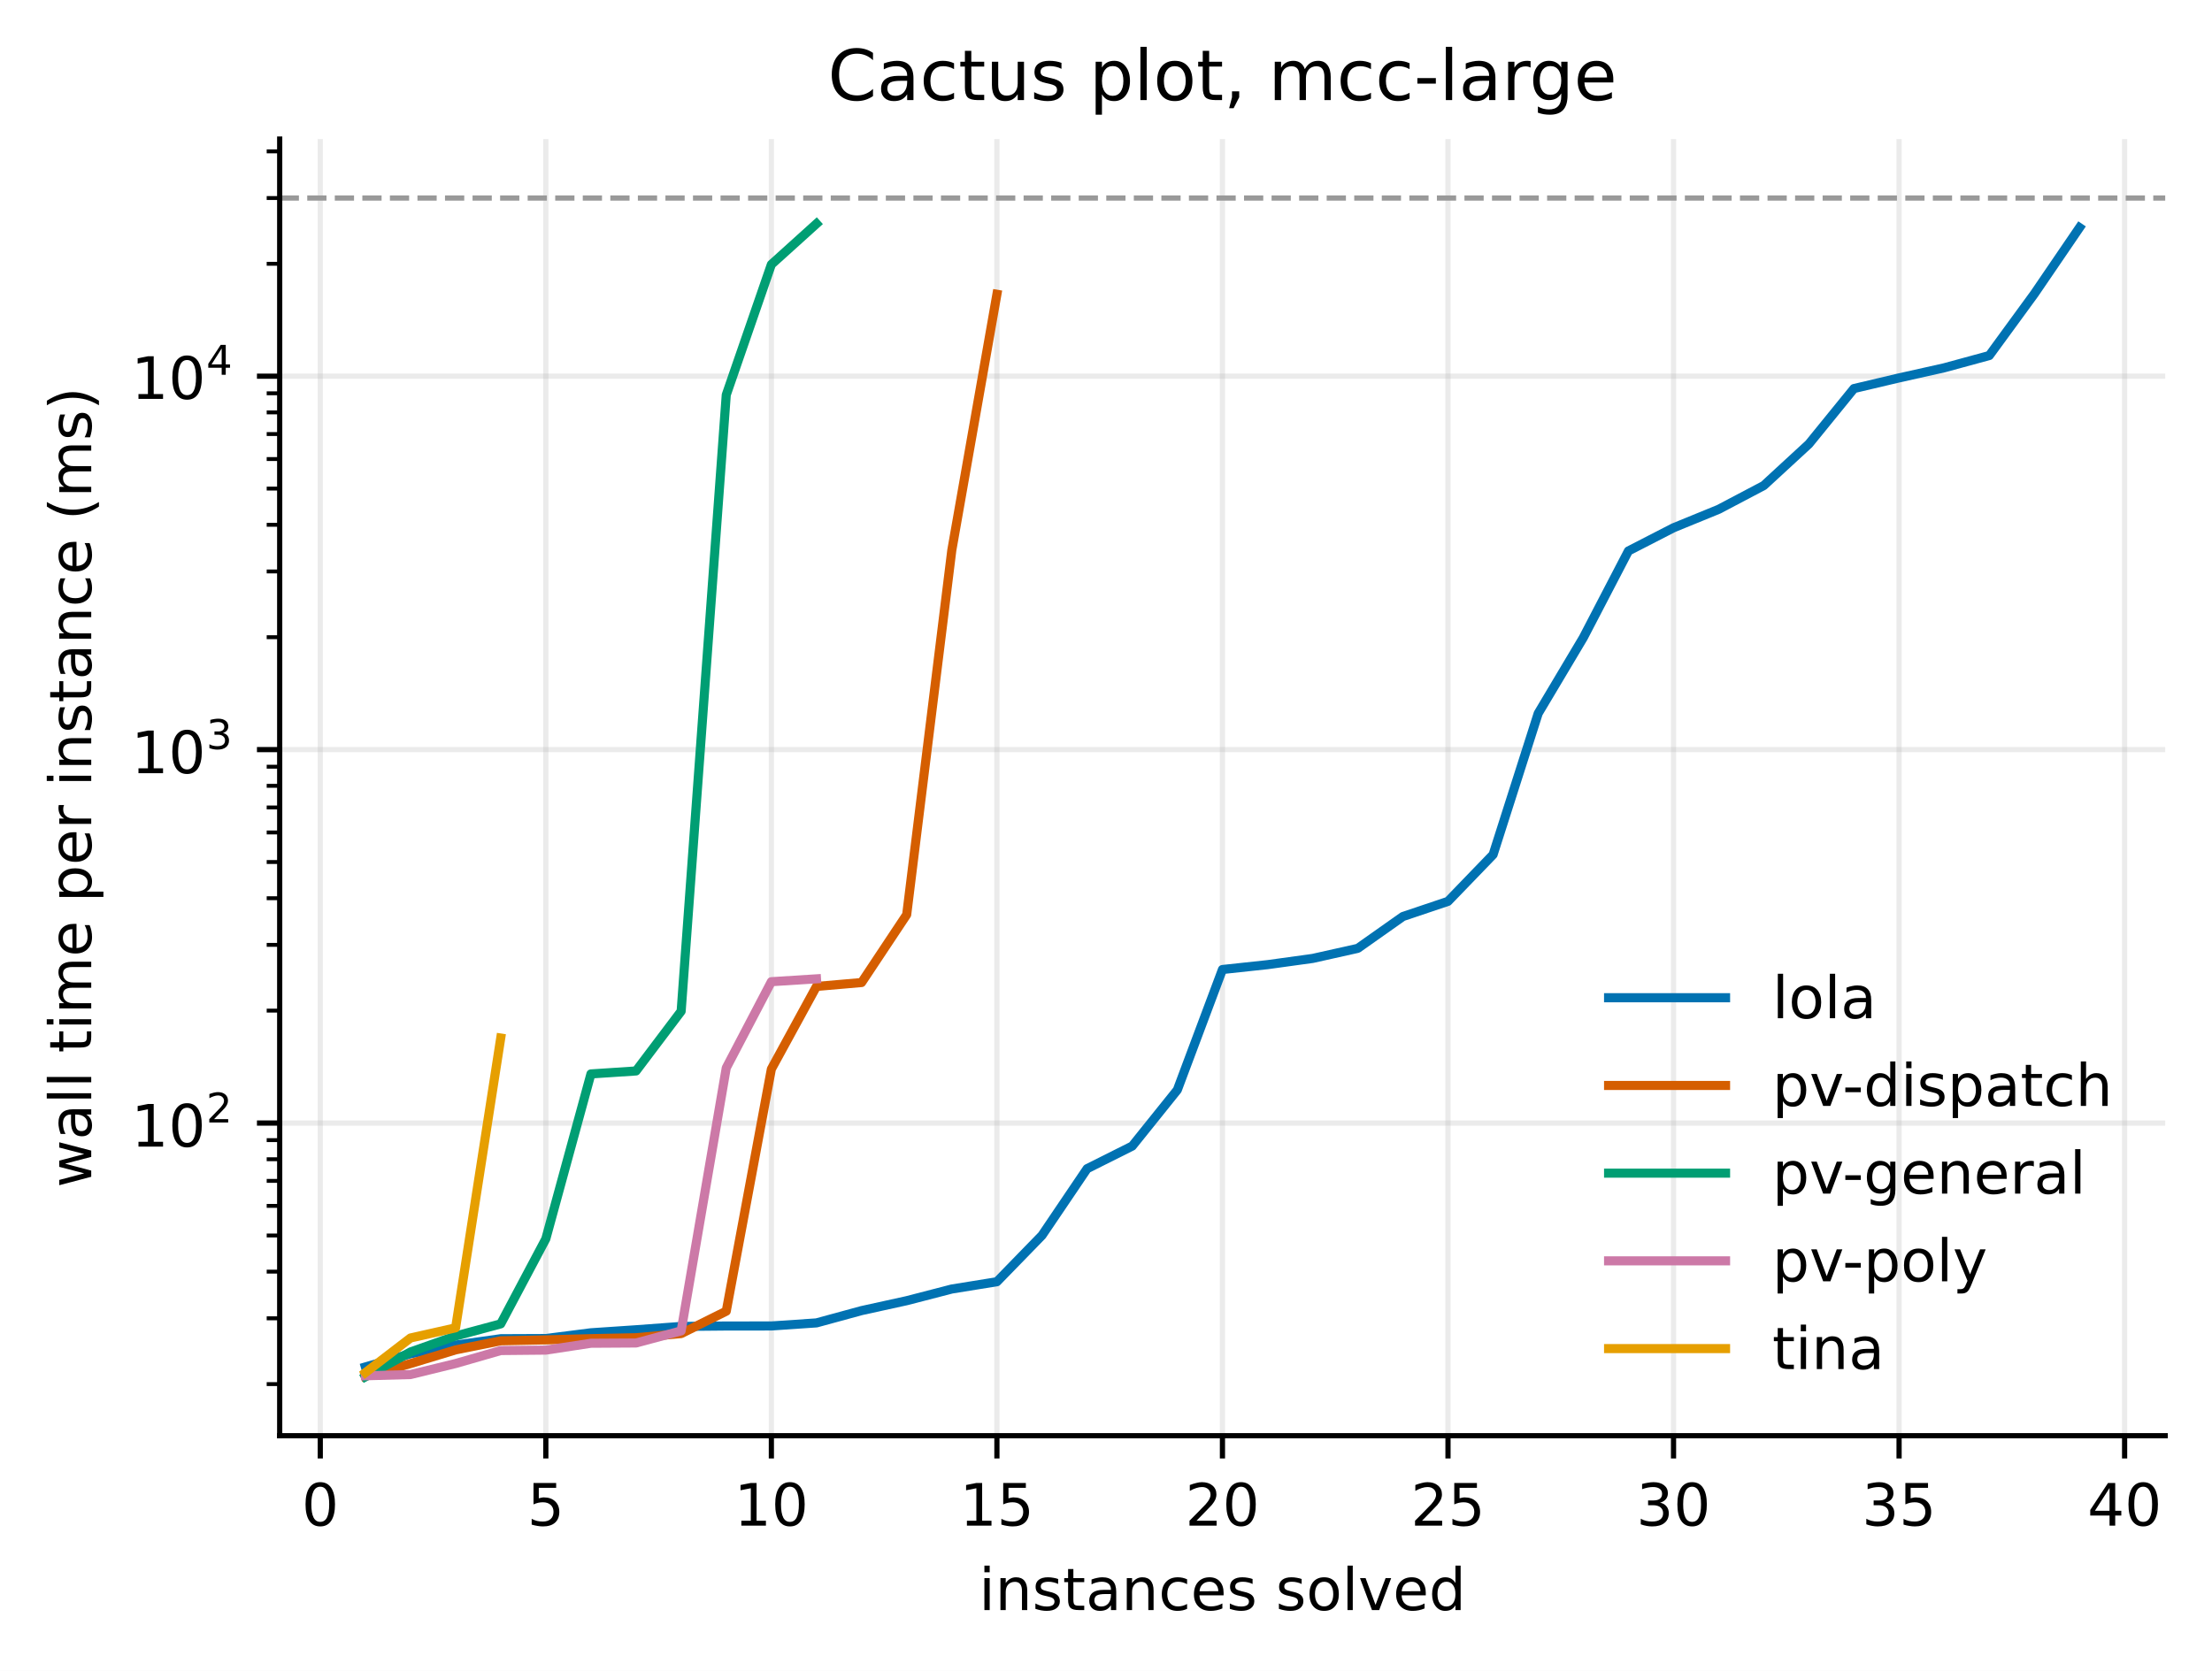
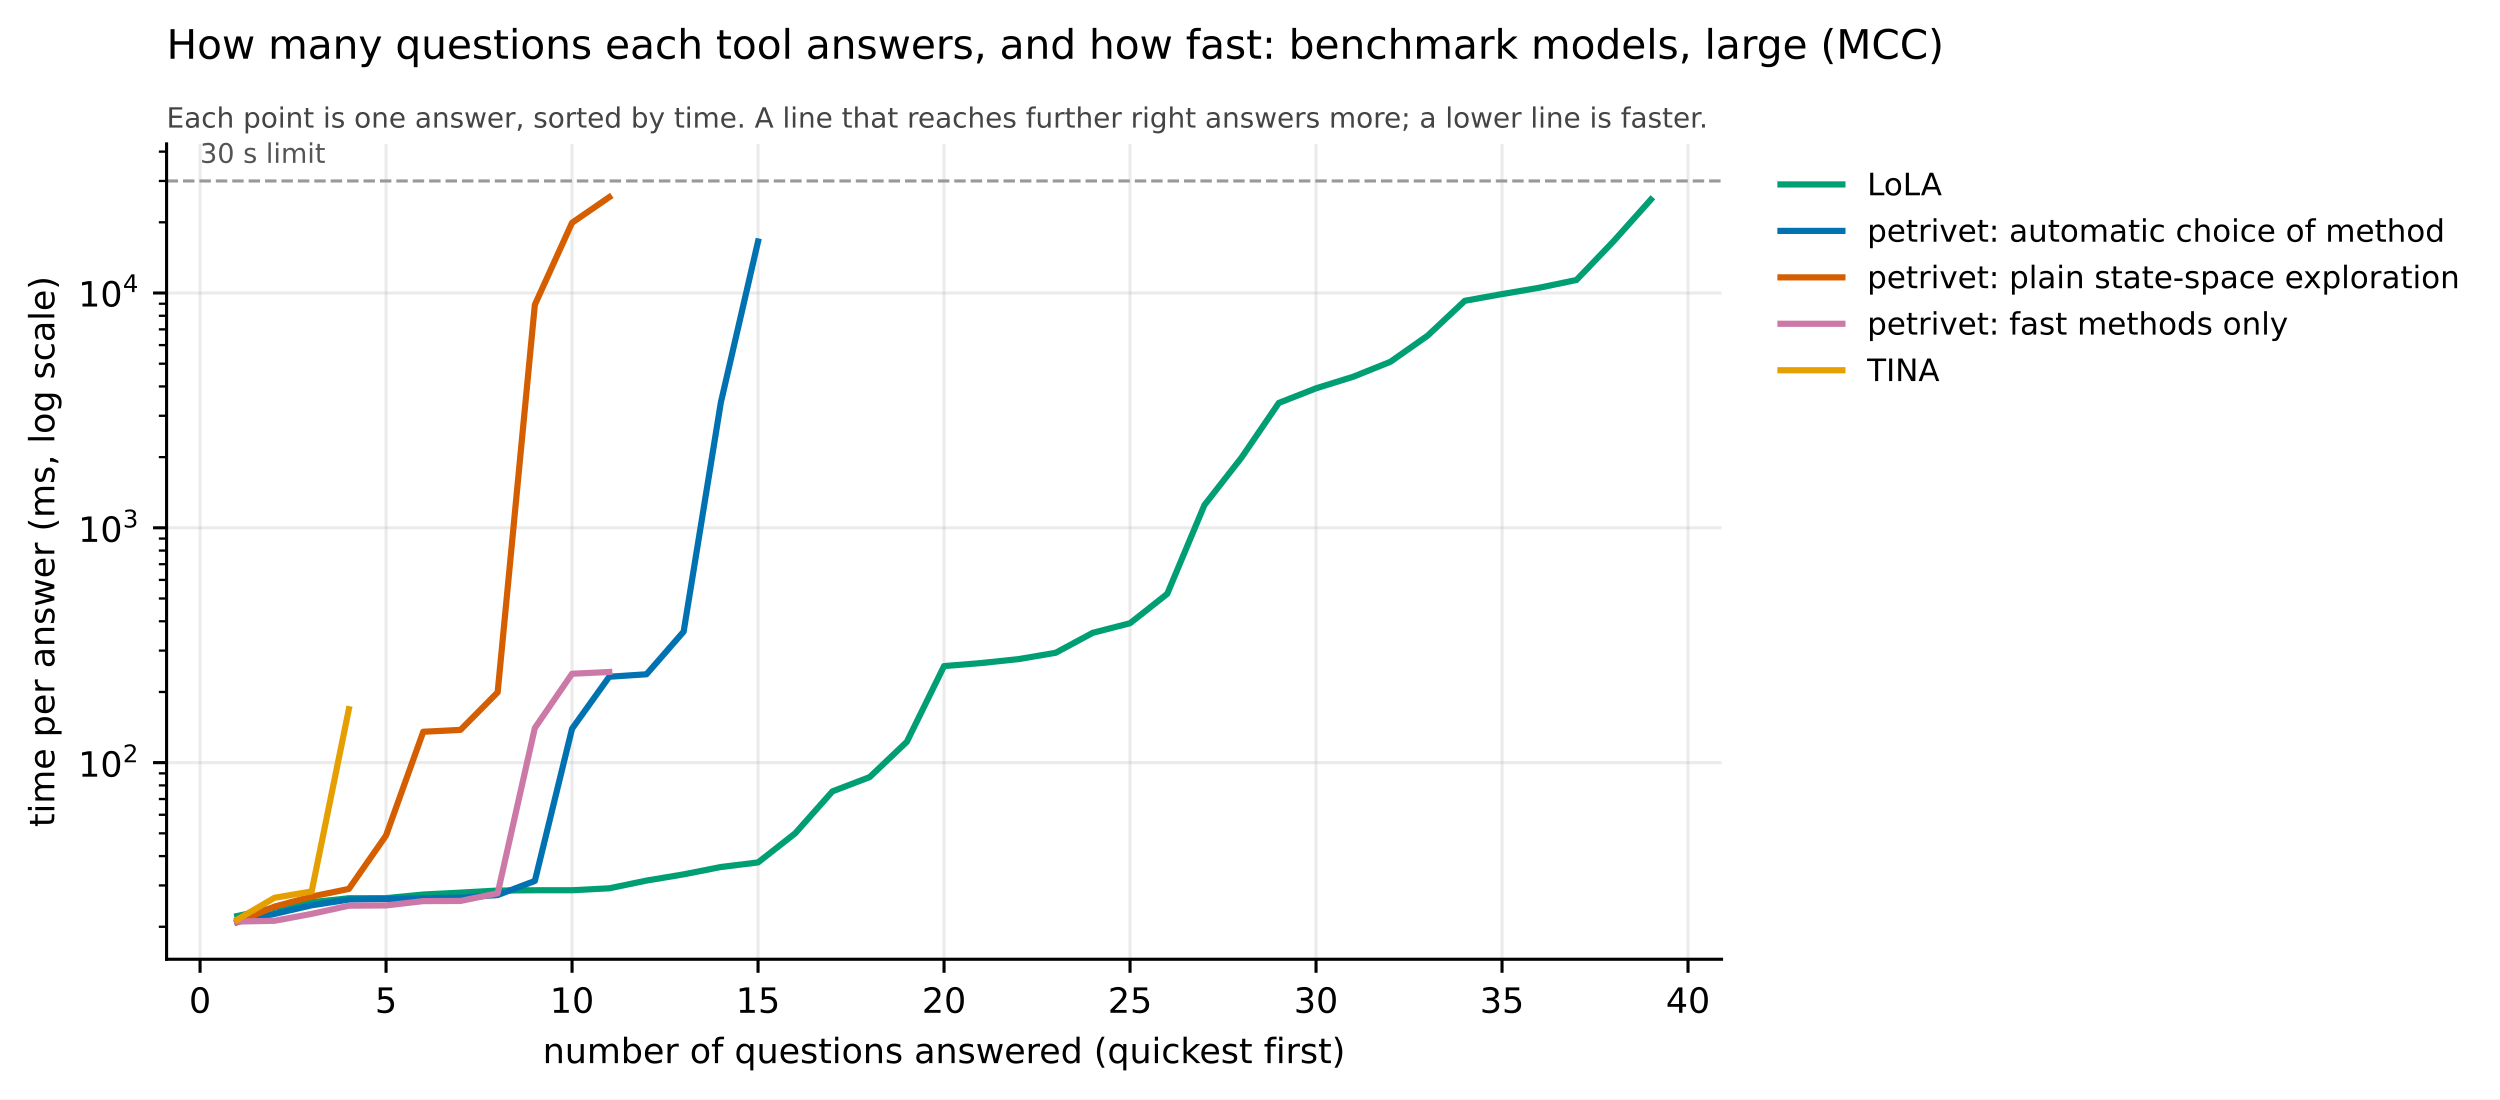
- <svg xmlns="http://www.w3.org/2000/svg" xmlns:xlink="http://www.w3.org/1999/xlink" width="340.401pt" height="257.191pt" viewBox="0 0 340.401 257.191" version="1.1">
+ <svg xmlns="http://www.w3.org/2000/svg" xmlns:xlink="http://www.w3.org/1999/xlink" width="645.947pt" height="284.051pt" viewBox="0 0 645.947 284.051" version="1.1">
  <defs>
    <style type="text/css">*{stroke-linejoin: round; stroke-linecap: butt}</style>
  </defs>
  <g id="figure_1">
    <g id="patch_1">
-       <path d="M 0 257.191  L 340.401 257.191  L 340.401 0  L 0 0  z " style="fill: #ffffff" />
+       <path d="M 0 284.051  L 645.947 284.051  L 645.947 0  L 0 0  z " style="fill: #ffffff" />
    </g>
    <g id="axes_1">
      <g id="patch_2">
-         <path d="M 43.041 220.99  L 333.201 220.99  L 333.201 21.406  L 43.041 21.406  z " style="fill: #ffffff" />
+         <path d="M 43.041 247.85  L 444.801 247.85  L 444.801 37.178  L 43.041 37.178  z " style="fill: #ffffff" />
      </g>
      <g id="matplotlib.axis_1">
        <g id="xtick_1">
          <g id="line2d_1">
-             <path d="M 49.288 220.99  L 49.288 21.406  " clip-path="url(#p9fe3ecec0f)" style="fill: none; stroke: #b0b0b0; stroke-opacity: 0.25; stroke-width: 0.8; stroke-linecap: square" />
+             <path d="M 51.691 247.85  L 51.691 37.178  " clip-path="url(#pb902d78120)" style="fill: none; stroke: #b0b0b0; stroke-opacity: 0.25; stroke-width: 0.8; stroke-linecap: square" />
          </g>
          <g id="line2d_2">
            <defs>
              <path id="ma35104eba8" d="M 0 0  L 0 3.5  " style="stroke: #000000; stroke-width: 0.8" />
            </defs>
            <g>
-               <use xlink:href="#ma35104eba8" x="49.288" y="220.99" style="stroke: #000000; stroke-width: 0.8" />
+               <use xlink:href="#ma35104eba8" x="51.691" y="247.85" style="stroke: #000000; stroke-width: 0.8" />
            </g>
          </g>
          <g id="text_1">
-             <text style="font-size: 9px; font-family: 'DejaVu Sans', 'Bitstream Vera Sans', 'Computer Modern Sans Serif', 'Lucida Grande', 'Verdana', 'Geneva', 'Lucid', 'Arial', 'Helvetica', 'Avant Garde', sans-serif; text-anchor: middle" x="49.288" y="234.828" transform="rotate(-0 49.28817 234.8282)">0</text>
+             <text style="font-size: 9px; font-family: 'DejaVu Sans', 'Bitstream Vera Sans', 'Computer Modern Sans Serif', 'Lucida Grande', 'Verdana', 'Geneva', 'Lucid', 'Arial', 'Helvetica', 'Avant Garde', sans-serif; text-anchor: middle" x="51.691" y="261.688" transform="rotate(-0 51.69104 261.6882)">0</text>
          </g>
        </g>
        <g id="xtick_2">
          <g id="line2d_3">
-             <path d="M 83.996 220.99  L 83.996 21.406  " clip-path="url(#p9fe3ecec0f)" style="fill: none; stroke: #b0b0b0; stroke-opacity: 0.25; stroke-width: 0.8; stroke-linecap: square" />
+             <path d="M 99.748 247.85  L 99.748 37.178  " clip-path="url(#pb902d78120)" style="fill: none; stroke: #b0b0b0; stroke-opacity: 0.25; stroke-width: 0.8; stroke-linecap: square" />
          </g>
          <g id="line2d_4">
            <g>
-               <use xlink:href="#ma35104eba8" x="83.996" y="220.99" style="stroke: #000000; stroke-width: 0.8" />
+               <use xlink:href="#ma35104eba8" x="99.748" y="247.85" style="stroke: #000000; stroke-width: 0.8" />
            </g>
          </g>
          <g id="text_2">
-             <text style="font-size: 9px; font-family: 'DejaVu Sans', 'Bitstream Vera Sans', 'Computer Modern Sans Serif', 'Lucida Grande', 'Verdana', 'Geneva', 'Lucid', 'Arial', 'Helvetica', 'Avant Garde', sans-serif; text-anchor: middle" x="83.996" y="234.828" transform="rotate(-0 83.9963 234.8282)">5</text>
+             <text style="font-size: 9px; font-family: 'DejaVu Sans', 'Bitstream Vera Sans', 'Computer Modern Sans Serif', 'Lucida Grande', 'Verdana', 'Geneva', 'Lucid', 'Arial', 'Helvetica', 'Avant Garde', sans-serif; text-anchor: middle" x="99.748" y="261.688" transform="rotate(-0 99.74845 261.6882)">5</text>
          </g>
        </g>
        <g id="xtick_3">
          <g id="line2d_5">
-             <path d="M 118.704 220.99  L 118.704 21.406  " clip-path="url(#p9fe3ecec0f)" style="fill: none; stroke: #b0b0b0; stroke-opacity: 0.25; stroke-width: 0.8; stroke-linecap: square" />
+             <path d="M 147.806 247.85  L 147.806 37.178  " clip-path="url(#pb902d78120)" style="fill: none; stroke: #b0b0b0; stroke-opacity: 0.25; stroke-width: 0.8; stroke-linecap: square" />
          </g>
          <g id="line2d_6">
            <g>
-               <use xlink:href="#ma35104eba8" x="118.704" y="220.99" style="stroke: #000000; stroke-width: 0.8" />
+               <use xlink:href="#ma35104eba8" x="147.806" y="247.85" style="stroke: #000000; stroke-width: 0.8" />
            </g>
          </g>
          <g id="text_3">
-             <text style="font-size: 9px; font-family: 'DejaVu Sans', 'Bitstream Vera Sans', 'Computer Modern Sans Serif', 'Lucida Grande', 'Verdana', 'Geneva', 'Lucid', 'Arial', 'Helvetica', 'Avant Garde', sans-serif; text-anchor: middle" x="118.704" y="234.828" transform="rotate(-0 118.7044 234.8282)">10</text>
+             <text style="font-size: 9px; font-family: 'DejaVu Sans', 'Bitstream Vera Sans', 'Computer Modern Sans Serif', 'Lucida Grande', 'Verdana', 'Geneva', 'Lucid', 'Arial', 'Helvetica', 'Avant Garde', sans-serif; text-anchor: middle" x="147.806" y="261.688" transform="rotate(-0 147.8059 261.6882)">10</text>
          </g>
        </g>
        <g id="xtick_4">
          <g id="line2d_7">
-             <path d="M 153.413 220.99  L 153.413 21.406  " clip-path="url(#p9fe3ecec0f)" style="fill: none; stroke: #b0b0b0; stroke-opacity: 0.25; stroke-width: 0.8; stroke-linecap: square" />
+             <path d="M 195.863 247.85  L 195.863 37.178  " clip-path="url(#pb902d78120)" style="fill: none; stroke: #b0b0b0; stroke-opacity: 0.25; stroke-width: 0.8; stroke-linecap: square" />
          </g>
          <g id="line2d_8">
            <g>
-               <use xlink:href="#ma35104eba8" x="153.413" y="220.99" style="stroke: #000000; stroke-width: 0.8" />
+               <use xlink:href="#ma35104eba8" x="195.863" y="247.85" style="stroke: #000000; stroke-width: 0.8" />
            </g>
          </g>
          <g id="text_4">
-             <text style="font-size: 9px; font-family: 'DejaVu Sans', 'Bitstream Vera Sans', 'Computer Modern Sans Serif', 'Lucida Grande', 'Verdana', 'Geneva', 'Lucid', 'Arial', 'Helvetica', 'Avant Garde', sans-serif; text-anchor: middle" x="153.413" y="234.828" transform="rotate(-0 153.4126 234.8282)">15</text>
+             <text style="font-size: 9px; font-family: 'DejaVu Sans', 'Bitstream Vera Sans', 'Computer Modern Sans Serif', 'Lucida Grande', 'Verdana', 'Geneva', 'Lucid', 'Arial', 'Helvetica', 'Avant Garde', sans-serif; text-anchor: middle" x="195.863" y="261.688" transform="rotate(-0 195.8633 261.6882)">15</text>
          </g>
        </g>
        <g id="xtick_5">
          <g id="line2d_9">
-             <path d="M 188.121 220.99  L 188.121 21.406  " clip-path="url(#p9fe3ecec0f)" style="fill: none; stroke: #b0b0b0; stroke-opacity: 0.25; stroke-width: 0.8; stroke-linecap: square" />
+             <path d="M 243.921 247.85  L 243.921 37.178  " clip-path="url(#pb902d78120)" style="fill: none; stroke: #b0b0b0; stroke-opacity: 0.25; stroke-width: 0.8; stroke-linecap: square" />
          </g>
          <g id="line2d_10">
            <g>
-               <use xlink:href="#ma35104eba8" x="188.121" y="220.99" style="stroke: #000000; stroke-width: 0.8" />
+               <use xlink:href="#ma35104eba8" x="243.921" y="247.85" style="stroke: #000000; stroke-width: 0.8" />
            </g>
          </g>
          <g id="text_5">
-             <text style="font-size: 9px; font-family: 'DejaVu Sans', 'Bitstream Vera Sans', 'Computer Modern Sans Serif', 'Lucida Grande', 'Verdana', 'Geneva', 'Lucid', 'Arial', 'Helvetica', 'Avant Garde', sans-serif; text-anchor: middle" x="188.121" y="234.828" transform="rotate(-0 188.1207 234.8282)">20</text>
+             <text style="font-size: 9px; font-family: 'DejaVu Sans', 'Bitstream Vera Sans', 'Computer Modern Sans Serif', 'Lucida Grande', 'Verdana', 'Geneva', 'Lucid', 'Arial', 'Helvetica', 'Avant Garde', sans-serif; text-anchor: middle" x="243.921" y="261.688" transform="rotate(-0 243.9207 261.6882)">20</text>
          </g>
        </g>
        <g id="xtick_6">
          <g id="line2d_11">
-             <path d="M 222.829 220.99  L 222.829 21.406  " clip-path="url(#p9fe3ecec0f)" style="fill: none; stroke: #b0b0b0; stroke-opacity: 0.25; stroke-width: 0.8; stroke-linecap: square" />
+             <path d="M 291.978 247.85  L 291.978 37.178  " clip-path="url(#pb902d78120)" style="fill: none; stroke: #b0b0b0; stroke-opacity: 0.25; stroke-width: 0.8; stroke-linecap: square" />
          </g>
          <g id="line2d_12">
            <g>
-               <use xlink:href="#ma35104eba8" x="222.829" y="220.99" style="stroke: #000000; stroke-width: 0.8" />
+               <use xlink:href="#ma35104eba8" x="291.978" y="247.85" style="stroke: #000000; stroke-width: 0.8" />
            </g>
          </g>
          <g id="text_6">
-             <text style="font-size: 9px; font-family: 'DejaVu Sans', 'Bitstream Vera Sans', 'Computer Modern Sans Serif', 'Lucida Grande', 'Verdana', 'Geneva', 'Lucid', 'Arial', 'Helvetica', 'Avant Garde', sans-serif; text-anchor: middle" x="222.829" y="234.828" transform="rotate(-0 222.8288 234.8282)">25</text>
+             <text style="font-size: 9px; font-family: 'DejaVu Sans', 'Bitstream Vera Sans', 'Computer Modern Sans Serif', 'Lucida Grande', 'Verdana', 'Geneva', 'Lucid', 'Arial', 'Helvetica', 'Avant Garde', sans-serif; text-anchor: middle" x="291.978" y="261.688" transform="rotate(-0 291.9781 261.6882)">25</text>
          </g>
        </g>
        <g id="xtick_7">
          <g id="line2d_13">
-             <path d="M 257.537 220.99  L 257.537 21.406  " clip-path="url(#p9fe3ecec0f)" style="fill: none; stroke: #b0b0b0; stroke-opacity: 0.25; stroke-width: 0.8; stroke-linecap: square" />
+             <path d="M 340.036 247.85  L 340.036 37.178  " clip-path="url(#pb902d78120)" style="fill: none; stroke: #b0b0b0; stroke-opacity: 0.25; stroke-width: 0.8; stroke-linecap: square" />
          </g>
          <g id="line2d_14">
            <g>
-               <use xlink:href="#ma35104eba8" x="257.537" y="220.99" style="stroke: #000000; stroke-width: 0.8" />
+               <use xlink:href="#ma35104eba8" x="340.036" y="247.85" style="stroke: #000000; stroke-width: 0.8" />
            </g>
          </g>
          <g id="text_7">
-             <text style="font-size: 9px; font-family: 'DejaVu Sans', 'Bitstream Vera Sans', 'Computer Modern Sans Serif', 'Lucida Grande', 'Verdana', 'Geneva', 'Lucid', 'Arial', 'Helvetica', 'Avant Garde', sans-serif; text-anchor: middle" x="257.537" y="234.828" transform="rotate(-0 257.537 234.8282)">30</text>
+             <text style="font-size: 9px; font-family: 'DejaVu Sans', 'Bitstream Vera Sans', 'Computer Modern Sans Serif', 'Lucida Grande', 'Verdana', 'Geneva', 'Lucid', 'Arial', 'Helvetica', 'Avant Garde', sans-serif; text-anchor: middle" x="340.036" y="261.688" transform="rotate(-0 340.0355 261.6882)">30</text>
          </g>
        </g>
        <g id="xtick_8">
          <g id="line2d_15">
-             <path d="M 292.245 220.99  L 292.245 21.406  " clip-path="url(#p9fe3ecec0f)" style="fill: none; stroke: #b0b0b0; stroke-opacity: 0.25; stroke-width: 0.8; stroke-linecap: square" />
+             <path d="M 388.093 247.85  L 388.093 37.178  " clip-path="url(#pb902d78120)" style="fill: none; stroke: #b0b0b0; stroke-opacity: 0.25; stroke-width: 0.8; stroke-linecap: square" />
          </g>
          <g id="line2d_16">
            <g>
-               <use xlink:href="#ma35104eba8" x="292.245" y="220.99" style="stroke: #000000; stroke-width: 0.8" />
+               <use xlink:href="#ma35104eba8" x="388.093" y="247.85" style="stroke: #000000; stroke-width: 0.8" />
            </g>
          </g>
          <g id="text_8">
-             <text style="font-size: 9px; font-family: 'DejaVu Sans', 'Bitstream Vera Sans', 'Computer Modern Sans Serif', 'Lucida Grande', 'Verdana', 'Geneva', 'Lucid', 'Arial', 'Helvetica', 'Avant Garde', sans-serif; text-anchor: middle" x="292.245" y="234.828" transform="rotate(-0 292.2451 234.8282)">35</text>
+             <text style="font-size: 9px; font-family: 'DejaVu Sans', 'Bitstream Vera Sans', 'Computer Modern Sans Serif', 'Lucida Grande', 'Verdana', 'Geneva', 'Lucid', 'Arial', 'Helvetica', 'Avant Garde', sans-serif; text-anchor: middle" x="388.093" y="261.688" transform="rotate(-0 388.093 261.6882)">35</text>
          </g>
        </g>
        <g id="xtick_9">
          <g id="line2d_17">
-             <path d="M 326.953 220.99  L 326.953 21.406  " clip-path="url(#p9fe3ecec0f)" style="fill: none; stroke: #b0b0b0; stroke-opacity: 0.25; stroke-width: 0.8; stroke-linecap: square" />
+             <path d="M 436.15 247.85  L 436.15 37.178  " clip-path="url(#pb902d78120)" style="fill: none; stroke: #b0b0b0; stroke-opacity: 0.25; stroke-width: 0.8; stroke-linecap: square" />
          </g>
          <g id="line2d_18">
            <g>
-               <use xlink:href="#ma35104eba8" x="326.953" y="220.99" style="stroke: #000000; stroke-width: 0.8" />
+               <use xlink:href="#ma35104eba8" x="436.15" y="247.85" style="stroke: #000000; stroke-width: 0.8" />
            </g>
          </g>
          <g id="text_9">
-             <text style="font-size: 9px; font-family: 'DejaVu Sans', 'Bitstream Vera Sans', 'Computer Modern Sans Serif', 'Lucida Grande', 'Verdana', 'Geneva', 'Lucid', 'Arial', 'Helvetica', 'Avant Garde', sans-serif; text-anchor: middle" x="326.953" y="234.828" transform="rotate(-0 326.9532 234.8282)">40</text>
+             <text style="font-size: 9px; font-family: 'DejaVu Sans', 'Bitstream Vera Sans', 'Computer Modern Sans Serif', 'Lucida Grande', 'Verdana', 'Geneva', 'Lucid', 'Arial', 'Helvetica', 'Avant Garde', sans-serif; text-anchor: middle" x="436.15" y="261.688" transform="rotate(-0 436.1504 261.6882)">40</text>
          </g>
        </g>
        <g id="text_10">
-           <text style="font-size: 9px; font-family: 'DejaVu Sans', 'Bitstream Vera Sans', 'Computer Modern Sans Serif', 'Lucida Grande', 'Verdana', 'Geneva', 'Lucid', 'Arial', 'Helvetica', 'Avant Garde', sans-serif; text-anchor: middle" x="188.121" y="247.829" transform="rotate(-0 188.1207 247.8289)">instances solved</text>
+           <text style="font-size: 9px; font-family: 'DejaVu Sans', 'Bitstream Vera Sans', 'Computer Modern Sans Serif', 'Lucida Grande', 'Verdana', 'Geneva', 'Lucid', 'Arial', 'Helvetica', 'Avant Garde', sans-serif; text-anchor: middle" x="243.921" y="274.689" transform="rotate(-0 243.9207 274.689)">number of questions answered (quickest first)</text>
        </g>
      </g>
      <g id="matplotlib.axis_2">
        <g id="ytick_1">
          <g id="line2d_19">
-             <path d="M 43.041 172.865  L 333.201 172.865  " clip-path="url(#p9fe3ecec0f)" style="fill: none; stroke: #b0b0b0; stroke-opacity: 0.25; stroke-width: 0.8; stroke-linecap: square" />
+             <path d="M 43.041 197.051  L 444.801 197.051  " clip-path="url(#pb902d78120)" style="fill: none; stroke: #b0b0b0; stroke-opacity: 0.25; stroke-width: 0.8; stroke-linecap: square" />
          </g>
          <g id="line2d_20">
            <defs>
              <path id="m93a46b6993" d="M 0 0  L -3.5 0  " style="stroke: #000000; stroke-width: 0.8" />
            </defs>
            <g>
-               <use xlink:href="#m93a46b6993" x="43.041" y="172.865" style="stroke: #000000; stroke-width: 0.8" />
+               <use xlink:href="#m93a46b6993" x="43.041" y="197.051" style="stroke: #000000; stroke-width: 0.8" />
            </g>
          </g>
          <g id="text_11">
-             <g transform="translate(20.2007 177.0948)">
+             <g transform="translate(20.2007 201.2812)">
              <text>
                <tspan x="0" y="-0.602" style="font-size: 9px; font-family: 'DejaVu Sans'">1</tspan>
                <tspan x="5.726" y="-0.602" style="font-size: 9px; font-family: 'DejaVu Sans'">0</tspan>
                <tspan x="11.538" y="-4.319" style="font-size: 6.3px; font-family: 'DejaVu Sans'">2</tspan>
              </text>
            </g>
          </g>
        </g>
        <g id="ytick_2">
          <g id="line2d_21">
-             <path d="M 43.041 115.384  L 333.201 115.384  " clip-path="url(#p9fe3ecec0f)" style="fill: none; stroke: #b0b0b0; stroke-opacity: 0.25; stroke-width: 0.8; stroke-linecap: square" />
+             <path d="M 43.041 136.377  L 444.801 136.377  " clip-path="url(#pb902d78120)" style="fill: none; stroke: #b0b0b0; stroke-opacity: 0.25; stroke-width: 0.8; stroke-linecap: square" />
          </g>
          <g id="line2d_22">
            <g>
-               <use xlink:href="#m93a46b6993" x="43.041" y="115.384" style="stroke: #000000; stroke-width: 0.8" />
+               <use xlink:href="#m93a46b6993" x="43.041" y="136.377" style="stroke: #000000; stroke-width: 0.8" />
            </g>
          </g>
          <g id="text_12">
-             <g transform="translate(20.2007 119.6142)">
+             <g transform="translate(20.2007 140.6072)">
              <text>
                <tspan x="0" y="-0.602" style="font-size: 9px; font-family: 'DejaVu Sans'">1</tspan>
                <tspan x="5.726" y="-0.602" style="font-size: 9px; font-family: 'DejaVu Sans'">0</tspan>
                <tspan x="11.538" y="-4.319" style="font-size: 6.3px; font-family: 'DejaVu Sans'">3</tspan>
              </text>
            </g>
          </g>
        </g>
        <g id="ytick_3">
          <g id="line2d_23">
-             <path d="M 43.041 57.904  L 333.201 57.904  " clip-path="url(#p9fe3ecec0f)" style="fill: none; stroke: #b0b0b0; stroke-opacity: 0.25; stroke-width: 0.8; stroke-linecap: square" />
+             <path d="M 43.041 75.703  L 444.801 75.703  " clip-path="url(#pb902d78120)" style="fill: none; stroke: #b0b0b0; stroke-opacity: 0.25; stroke-width: 0.8; stroke-linecap: square" />
          </g>
          <g id="line2d_24">
            <g>
-               <use xlink:href="#m93a46b6993" x="43.041" y="57.904" style="stroke: #000000; stroke-width: 0.8" />
+               <use xlink:href="#m93a46b6993" x="43.041" y="75.703" style="stroke: #000000; stroke-width: 0.8" />
            </g>
          </g>
          <g id="text_13">
-             <g transform="translate(20.2007 62.08854)">
+             <g transform="translate(20.2007 79.88821)">
              <text>
                <tspan x="0" y="-0.689" style="font-size: 9px; font-family: 'DejaVu Sans'">1</tspan>
                <tspan x="5.726" y="-0.689" style="font-size: 9px; font-family: 'DejaVu Sans'">0</tspan>
                <tspan x="11.538" y="-4.406" style="font-size: 6.3px; font-family: 'DejaVu Sans'">4</tspan>
              </text>
            </g>
          </g>
        </g>
        <g id="ytick_4">
          <g id="line2d_25">
            <defs>
              <path id="m6f67aa445a" d="M 0 0  L -2 0  " style="stroke: #000000; stroke-width: 0.6" />
            </defs>
            <g>
-               <use xlink:href="#m6f67aa445a" x="43.041" y="213.042" style="stroke: #000000; stroke-width: 0.6" />
+               <use xlink:href="#m6f67aa445a" x="43.041" y="239.461" style="stroke: #000000; stroke-width: 0.6" />
            </g>
          </g>
        </g>
        <g id="ytick_5">
          <g id="line2d_26">
            <g>
-               <use xlink:href="#m6f67aa445a" x="43.041" y="202.92" style="stroke: #000000; stroke-width: 0.6" />
+               <use xlink:href="#m6f67aa445a" x="43.041" y="228.776" style="stroke: #000000; stroke-width: 0.6" />
            </g>
          </g>
        </g>
        <g id="ytick_6">
          <g id="line2d_27">
            <g>
-               <use xlink:href="#m6f67aa445a" x="43.041" y="195.739" style="stroke: #000000; stroke-width: 0.6" />
+               <use xlink:href="#m6f67aa445a" x="43.041" y="221.196" style="stroke: #000000; stroke-width: 0.6" />
            </g>
          </g>
        </g>
        <g id="ytick_7">
          <g id="line2d_28">
            <g>
-               <use xlink:href="#m6f67aa445a" x="43.041" y="190.168" style="stroke: #000000; stroke-width: 0.6" />
+               <use xlink:href="#m6f67aa445a" x="43.041" y="215.316" style="stroke: #000000; stroke-width: 0.6" />
            </g>
          </g>
        </g>
        <g id="ytick_8">
          <g id="line2d_29">
            <g>
-               <use xlink:href="#m6f67aa445a" x="43.041" y="185.617" style="stroke: #000000; stroke-width: 0.6" />
+               <use xlink:href="#m6f67aa445a" x="43.041" y="210.512" style="stroke: #000000; stroke-width: 0.6" />
            </g>
          </g>
        </g>
        <g id="ytick_9">
          <g id="line2d_30">
            <g>
-               <use xlink:href="#m6f67aa445a" x="43.041" y="181.769" style="stroke: #000000; stroke-width: 0.6" />
+               <use xlink:href="#m6f67aa445a" x="43.041" y="206.45" style="stroke: #000000; stroke-width: 0.6" />
            </g>
          </g>
        </g>
        <g id="ytick_10">
          <g id="line2d_31">
            <g>
-               <use xlink:href="#m6f67aa445a" x="43.041" y="178.435" style="stroke: #000000; stroke-width: 0.6" />
+               <use xlink:href="#m6f67aa445a" x="43.041" y="202.931" style="stroke: #000000; stroke-width: 0.6" />
            </g>
          </g>
        </g>
        <g id="ytick_11">
          <g id="line2d_32">
            <g>
-               <use xlink:href="#m6f67aa445a" x="43.041" y="175.495" style="stroke: #000000; stroke-width: 0.6" />
+               <use xlink:href="#m6f67aa445a" x="43.041" y="199.827" style="stroke: #000000; stroke-width: 0.6" />
            </g>
          </g>
        </g>
        <g id="ytick_12">
          <g id="line2d_33">
            <g>
-               <use xlink:href="#m6f67aa445a" x="43.041" y="155.561" style="stroke: #000000; stroke-width: 0.6" />
+               <use xlink:href="#m6f67aa445a" x="43.041" y="178.787" style="stroke: #000000; stroke-width: 0.6" />
            </g>
          </g>
        </g>
        <g id="ytick_13">
          <g id="line2d_34">
            <g>
-               <use xlink:href="#m6f67aa445a" x="43.041" y="145.44" style="stroke: #000000; stroke-width: 0.6" />
+               <use xlink:href="#m6f67aa445a" x="43.041" y="168.102" style="stroke: #000000; stroke-width: 0.6" />
            </g>
          </g>
        </g>
        <g id="ytick_14">
          <g id="line2d_35">
            <g>
-               <use xlink:href="#m6f67aa445a" x="43.041" y="138.258" style="stroke: #000000; stroke-width: 0.6" />
+               <use xlink:href="#m6f67aa445a" x="43.041" y="160.522" style="stroke: #000000; stroke-width: 0.6" />
            </g>
          </g>
        </g>
        <g id="ytick_15">
          <g id="line2d_36">
            <g>
-               <use xlink:href="#m6f67aa445a" x="43.041" y="132.688" style="stroke: #000000; stroke-width: 0.6" />
+               <use xlink:href="#m6f67aa445a" x="43.041" y="154.642" style="stroke: #000000; stroke-width: 0.6" />
            </g>
          </g>
        </g>
        <g id="ytick_16">
          <g id="line2d_37">
            <g>
-               <use xlink:href="#m6f67aa445a" x="43.041" y="128.136" style="stroke: #000000; stroke-width: 0.6" />
+               <use xlink:href="#m6f67aa445a" x="43.041" y="149.838" style="stroke: #000000; stroke-width: 0.6" />
            </g>
          </g>
        </g>
        <g id="ytick_17">
          <g id="line2d_38">
            <g>
-               <use xlink:href="#m6f67aa445a" x="43.041" y="124.288" style="stroke: #000000; stroke-width: 0.6" />
+               <use xlink:href="#m6f67aa445a" x="43.041" y="145.776" style="stroke: #000000; stroke-width: 0.6" />
            </g>
          </g>
        </g>
        <g id="ytick_18">
          <g id="line2d_39">
            <g>
-               <use xlink:href="#m6f67aa445a" x="43.041" y="120.955" style="stroke: #000000; stroke-width: 0.6" />
+               <use xlink:href="#m6f67aa445a" x="43.041" y="142.257" style="stroke: #000000; stroke-width: 0.6" />
            </g>
          </g>
        </g>
        <g id="ytick_19">
          <g id="line2d_40">
            <g>
-               <use xlink:href="#m6f67aa445a" x="43.041" y="118.014" style="stroke: #000000; stroke-width: 0.6" />
+               <use xlink:href="#m6f67aa445a" x="43.041" y="139.153" style="stroke: #000000; stroke-width: 0.6" />
            </g>
          </g>
        </g>
        <g id="ytick_20">
          <g id="line2d_41">
            <g>
-               <use xlink:href="#m6f67aa445a" x="43.041" y="98.081" style="stroke: #000000; stroke-width: 0.6" />
+               <use xlink:href="#m6f67aa445a" x="43.041" y="118.113" style="stroke: #000000; stroke-width: 0.6" />
            </g>
          </g>
        </g>
        <g id="ytick_21">
          <g id="line2d_42">
            <g>
-               <use xlink:href="#m6f67aa445a" x="43.041" y="87.959" style="stroke: #000000; stroke-width: 0.6" />
+               <use xlink:href="#m6f67aa445a" x="43.041" y="107.428" style="stroke: #000000; stroke-width: 0.6" />
            </g>
          </g>
        </g>
        <g id="ytick_22">
          <g id="line2d_43">
            <g>
-               <use xlink:href="#m6f67aa445a" x="43.041" y="80.777" style="stroke: #000000; stroke-width: 0.6" />
+               <use xlink:href="#m6f67aa445a" x="43.041" y="99.848" style="stroke: #000000; stroke-width: 0.6" />
            </g>
          </g>
        </g>
        <g id="ytick_23">
          <g id="line2d_44">
            <g>
-               <use xlink:href="#m6f67aa445a" x="43.041" y="75.207" style="stroke: #000000; stroke-width: 0.6" />
+               <use xlink:href="#m6f67aa445a" x="43.041" y="93.968" style="stroke: #000000; stroke-width: 0.6" />
            </g>
          </g>
        </g>
        <g id="ytick_24">
          <g id="line2d_45">
            <g>
-               <use xlink:href="#m6f67aa445a" x="43.041" y="70.656" style="stroke: #000000; stroke-width: 0.6" />
+               <use xlink:href="#m6f67aa445a" x="43.041" y="89.164" style="stroke: #000000; stroke-width: 0.6" />
            </g>
          </g>
        </g>
        <g id="ytick_25">
          <g id="line2d_46">
            <g>
-               <use xlink:href="#m6f67aa445a" x="43.041" y="66.807" style="stroke: #000000; stroke-width: 0.6" />
+               <use xlink:href="#m6f67aa445a" x="43.041" y="85.102" style="stroke: #000000; stroke-width: 0.6" />
            </g>
          </g>
        </g>
        <g id="ytick_26">
          <g id="line2d_47">
            <g>
-               <use xlink:href="#m6f67aa445a" x="43.041" y="63.474" style="stroke: #000000; stroke-width: 0.6" />
+               <use xlink:href="#m6f67aa445a" x="43.041" y="81.583" style="stroke: #000000; stroke-width: 0.6" />
            </g>
          </g>
        </g>
        <g id="ytick_27">
          <g id="line2d_48">
            <g>
-               <use xlink:href="#m6f67aa445a" x="43.041" y="60.534" style="stroke: #000000; stroke-width: 0.6" />
+               <use xlink:href="#m6f67aa445a" x="43.041" y="78.48" style="stroke: #000000; stroke-width: 0.6" />
            </g>
          </g>
        </g>
        <g id="ytick_28">
          <g id="line2d_49">
            <g>
-               <use xlink:href="#m6f67aa445a" x="43.041" y="40.6" style="stroke: #000000; stroke-width: 0.6" />
+               <use xlink:href="#m6f67aa445a" x="43.041" y="57.439" style="stroke: #000000; stroke-width: 0.6" />
            </g>
          </g>
        </g>
        <g id="ytick_29">
          <g id="line2d_50">
            <g>
-               <use xlink:href="#m6f67aa445a" x="43.041" y="30.478" style="stroke: #000000; stroke-width: 0.6" />
+               <use xlink:href="#m6f67aa445a" x="43.041" y="46.754" style="stroke: #000000; stroke-width: 0.6" />
            </g>
          </g>
        </g>
        <g id="ytick_30">
          <g id="line2d_51">
            <g>
-               <use xlink:href="#m6f67aa445a" x="43.041" y="23.297" style="stroke: #000000; stroke-width: 0.6" />
+               <use xlink:href="#m6f67aa445a" x="43.041" y="39.174" style="stroke: #000000; stroke-width: 0.6" />
            </g>
          </g>
        </g>
        <g id="text_14">
-           <text style="font-size: 9px; font-family: 'DejaVu Sans', 'Bitstream Vera Sans', 'Computer Modern Sans Serif', 'Lucida Grande', 'Verdana', 'Geneva', 'Lucid', 'Arial', 'Helvetica', 'Avant Garde', sans-serif; text-anchor: middle" x="14.039" y="121.198" transform="rotate(-90 14.03859 121.1983)">wall time per instance (ms)</text>
+           <text style="font-size: 9px; font-family: 'DejaVu Sans', 'Bitstream Vera Sans', 'Computer Modern Sans Serif', 'Lucida Grande', 'Verdana', 'Geneva', 'Lucid', 'Arial', 'Helvetica', 'Avant Garde', sans-serif; text-anchor: middle" x="14.039" y="142.514" transform="rotate(-90 14.03859 142.5144)">time per answer (ms, log scale)</text>
        </g>
      </g>
      <g id="line2d_52">
-         <path d="M 56.23 210.406  L 63.171 208.375  L 70.113 207.04  L 77.055 206.06  L 83.996 206.031  L 90.938 205.147  L 97.88 204.681  L 104.821 204.169  L 111.763 204.104  L 118.704 204.098  L 125.646 203.625  L 132.588 201.733  L 139.529 200.208  L 146.471 198.41  L 153.413 197.289  L 160.354 190.153  L 167.296 179.886  L 174.237 176.408  L 181.179 167.762  L 188.121 149.23  L 195.062 148.483  L 202.004 147.525  L 208.946 145.974  L 215.887 141.075  L 222.829 138.739  L 229.77 131.547  L 236.712 109.804  L 243.654 98.149  L 250.595 84.806  L 257.537 81.237  L 264.479 78.398  L 271.42 74.741  L 278.362 68.345  L 285.303 59.807  L 292.245 58.17  L 299.187 56.616  L 306.128 54.725  L 313.07 45.217  L 320.012 35.037  " clip-path="url(#p9fe3ecec0f)" style="fill: none; stroke: #0072b2; stroke-width: 1.4; stroke-linecap: square" />
+         <path d="M 61.303 236.678  L 70.914 234.534  L 80.525 233.125  L 90.137 232.09  L 99.748 232.06  L 109.36 231.127  L 118.971 230.635  L 128.583 230.094  L 138.194 230.026  L 147.806 230.019  L 157.417 229.521  L 167.029 227.523  L 176.64 225.913  L 186.252 224.016  L 195.863 222.832  L 205.475 215.299  L 215.086 204.463  L 224.698 200.791  L 234.309 191.665  L 243.921 172.103  L 253.532 171.315  L 263.144 170.303  L 272.755 168.667  L 282.367 163.496  L 291.978 161.03  L 301.59 153.438  L 311.201 130.488  L 320.813 118.184  L 330.424 104.1  L 340.036 100.333  L 349.647 97.336  L 359.259 93.476  L 368.87 86.724  L 378.481 77.713  L 388.093 75.985  L 397.704 74.344  L 407.316 72.348  L 416.927 62.312  L 426.539 51.566  " clip-path="url(#pb902d78120)" style="fill: none; stroke: #009e73; stroke-width: 1.6; stroke-linecap: square" />
      </g>
      <g id="line2d_53">
-         <path d="M 56.23 211.841  L 63.171 209.886  L 70.113 207.778  L 77.055 206.381  L 83.996 206.241  L 90.938 206.049  L 97.88 205.905  L 104.821 205.271  L 111.763 201.821  L 118.704 164.554  L 125.646 151.837  L 132.588 151.235  L 139.529 140.789  L 146.471 84.706  L 153.413 45.295  " clip-path="url(#p9fe3ecec0f)" style="fill: none; stroke: #d55e00; stroke-width: 1.4; stroke-linecap: square" />
+         <path d="M 61.303 238.193  L 70.914 236.129  L 80.525 233.904  L 90.137 232.43  L 99.748 232.281  L 109.36 232.079  L 118.971 231.927  L 128.583 231.258  L 138.194 227.617  L 147.806 188.279  L 157.417 174.855  L 167.029 174.22  L 176.64 163.193  L 186.252 103.995  L 195.863 62.394  " clip-path="url(#pb902d78120)" style="fill: none; stroke: #0072b2; stroke-width: 1.6; stroke-linecap: square" />
      </g>
      <g id="line2d_54">
-         <path d="M 56.23 211.918  L 63.171 208.099  L 70.113 205.643  L 77.055 203.775  L 83.996 190.689  L 90.938 165.303  L 97.88 164.845  L 104.821 155.651  L 111.763 60.781  L 118.704 40.707  L 125.646 34.438  " clip-path="url(#p9fe3ecec0f)" style="fill: none; stroke: #009e73; stroke-width: 1.4; stroke-linecap: square" />
+         <path d="M 61.303 238.274  L 70.914 234.243  L 80.525 231.651  L 90.137 229.679  L 99.748 215.866  L 109.36 189.07  L 118.971 188.586  L 128.583 178.881  L 138.194 78.741  L 147.806 57.551  L 157.417 50.934  " clip-path="url(#pb902d78120)" style="fill: none; stroke: #d55e00; stroke-width: 1.6; stroke-linecap: square" />
      </g>
      <g id="line2d_55">
-         <path d="M 56.23 211.765  L 63.171 211.577  L 70.113 209.879  L 77.055 207.881  L 83.996 207.814  L 90.938 206.759  L 97.88 206.717  L 104.821 204.852  L 111.763 164.373  L 118.704 151.106  L 125.646 150.667  " clip-path="url(#p9fe3ecec0f)" style="fill: none; stroke: #cc79a7; stroke-width: 1.4; stroke-linecap: square" />
+         <path d="M 61.303 238.112  L 70.914 237.914  L 80.525 236.122  L 90.137 234.013  L 99.748 233.942  L 109.36 232.829  L 118.971 232.784  L 128.583 230.815  L 138.194 188.087  L 147.806 174.084  L 157.417 173.62  " clip-path="url(#pb902d78120)" style="fill: none; stroke: #cc79a7; stroke-width: 1.6; stroke-linecap: square" />
      </g>
      <g id="line2d_56">
-         <path d="M 56.23 211.274  L 63.171 205.948  L 70.113 204.385  L 77.055 159.78  " clip-path="url(#p9fe3ecec0f)" style="fill: none; stroke: #e69f00; stroke-width: 1.4; stroke-linecap: square" />
+         <path d="M 61.303 237.594  L 70.914 231.973  L 80.525 230.323  L 90.137 183.24  " clip-path="url(#pb902d78120)" style="fill: none; stroke: #e69f00; stroke-width: 1.6; stroke-linecap: square" />
      </g>
      <g id="line2d_57">
-         <path d="M 43.041 30.478  L 333.201 30.478  " clip-path="url(#p9fe3ecec0f)" style="fill: none; stroke-dasharray: 2.96,1.28; stroke-dashoffset: 0; stroke: #999999; stroke-width: 0.8" />
+         <path d="M 43.041 46.754  L 444.801 46.754  " clip-path="url(#pb902d78120)" style="fill: none; stroke-dasharray: 2.96,1.28; stroke-dashoffset: 0; stroke: #999999; stroke-width: 0.8" />
      </g>
      <g id="patch_3">
-         <path d="M 43.041 220.99  L 43.041 21.406  " style="fill: none; stroke: #000000; stroke-width: 0.8; stroke-linejoin: miter; stroke-linecap: square" />
+         <path d="M 43.041 247.85  L 43.041 37.178  " style="fill: none; stroke: #000000; stroke-width: 0.8; stroke-linejoin: miter; stroke-linecap: square" />
      </g>
      <g id="patch_4">
-         <path d="M 43.041 220.99  L 333.201 220.99  " style="fill: none; stroke: #000000; stroke-width: 0.8; stroke-linejoin: miter; stroke-linecap: square" />
+         <path d="M 43.041 247.85  L 444.801 247.85  " style="fill: none; stroke: #000000; stroke-width: 0.8; stroke-linejoin: miter; stroke-linecap: square" />
      </g>
      <g id="text_15">
-         <text style="font-size: 10.8px; font-family: 'DejaVu Sans', 'Bitstream Vera Sans', 'Computer Modern Sans Serif', 'Lucida Grande', 'Verdana', 'Geneva', 'Lucid', 'Arial', 'Helvetica', 'Avant Garde', sans-serif; text-anchor: middle" x="188.121" y="15.406" transform="rotate(-0 188.1207 15.40631)">Cactus plot, mcc-large</text>
+         <text style="font-size: 7px; font-family: 'DejaVu Sans', 'Bitstream Vera Sans', 'Computer Modern Sans Serif', 'Lucida Grande', 'Verdana', 'Geneva', 'Lucid', 'Arial', 'Helvetica', 'Avant Garde', sans-serif; text-anchor: start; fill: #555555" x="51.691" y="42.086" transform="rotate(-0 51.69104 42.08646)">30 s limit</text>
+       </g>
+       <g id="text_16">
+         <text style="font-size: 7.2px; font-family: 'DejaVu Sans', 'Bitstream Vera Sans', 'Computer Modern Sans Serif', 'Lucida Grande', 'Verdana', 'Geneva', 'Lucid', 'Arial', 'Helvetica', 'Avant Garde', sans-serif; text-anchor: start; fill: #444444" x="43.041" y="32.965" transform="rotate(-0 43.0407 32.96492)">Each point is one answer, sorted by time. A line that reaches further right answers more; a lower line is faster.</text>
+       </g>
+       <g id="text_17">
+         <text style="font-size: 10.5px; font-family: 'DejaVu Sans', 'Bitstream Vera Sans', 'Computer Modern Sans Serif', 'Lucida Grande', 'Verdana', 'Geneva', 'Lucid', 'Arial', 'Helvetica', 'Avant Garde', sans-serif; text-anchor: start" x="43.041" y="15.178" transform="rotate(-0 43.0407 15.17836)">How many questions each tool answers, and how fast: benchmark models, large (MCC)</text>
      </g>
      <g id="legend_1">
        <g id="line2d_58">
-           <path d="M 247.543 153.575  L 256.543 153.575  L 265.543 153.575  " style="fill: none; stroke: #0072b2; stroke-width: 1.4; stroke-linecap: square" />
-         </g>
-         <g id="text_16">
-           <text style="font-size: 9px; font-family: 'DejaVu Sans', 'Bitstream Vera Sans', 'Computer Modern Sans Serif', 'Lucida Grande', 'Verdana', 'Geneva', 'Lucid', 'Arial', 'Helvetica', 'Avant Garde', sans-serif; text-anchor: start" x="272.743" y="156.725" transform="rotate(-0 272.7432 156.7254)">lola</text>
+           <path d="M 460.036 47.657  L 468.036 47.657  L 476.036 47.657  " style="fill: none; stroke: #009e73; stroke-width: 1.6; stroke-linecap: square" />
+         </g>
+         <g id="text_18">
+           <text style="font-size: 8px; font-family: 'DejaVu Sans', 'Bitstream Vera Sans', 'Computer Modern Sans Serif', 'Lucida Grande', 'Verdana', 'Geneva', 'Lucid', 'Arial', 'Helvetica', 'Avant Garde', sans-serif; text-anchor: start" x="482.436" y="50.457" transform="rotate(-0 482.4359 50.45711)">LoLA</text>
        </g>
        <g id="line2d_59">
-           <path d="M 247.543 167.076  L 256.543 167.076  L 265.543 167.076  " style="fill: none; stroke: #d55e00; stroke-width: 1.4; stroke-linecap: square" />
-         </g>
-         <g id="text_17">
-           <text style="font-size: 9px; font-family: 'DejaVu Sans', 'Bitstream Vera Sans', 'Computer Modern Sans Serif', 'Lucida Grande', 'Verdana', 'Geneva', 'Lucid', 'Arial', 'Helvetica', 'Avant Garde', sans-serif; text-anchor: start" x="272.743" y="170.226" transform="rotate(-0 272.7432 170.2261)">pv-dispatch</text>
+           <path d="M 460.036 59.658  L 468.036 59.658  L 476.036 59.658  " style="fill: none; stroke: #0072b2; stroke-width: 1.6; stroke-linecap: square" />
+         </g>
+         <g id="text_19">
+           <text style="font-size: 8px; font-family: 'DejaVu Sans', 'Bitstream Vera Sans', 'Computer Modern Sans Serif', 'Lucida Grande', 'Verdana', 'Geneva', 'Lucid', 'Arial', 'Helvetica', 'Avant Garde', sans-serif; text-anchor: start" x="482.436" y="62.458" transform="rotate(-0 482.4359 62.45773)">petrivet: automatic choice of method</text>
        </g>
        <g id="line2d_60">
-           <path d="M 247.543 180.577  L 256.543 180.577  L 265.543 180.577  " style="fill: none; stroke: #009e73; stroke-width: 1.4; stroke-linecap: square" />
-         </g>
-         <g id="text_18">
-           <text style="font-size: 9px; font-family: 'DejaVu Sans', 'Bitstream Vera Sans', 'Computer Modern Sans Serif', 'Lucida Grande', 'Verdana', 'Geneva', 'Lucid', 'Arial', 'Helvetica', 'Avant Garde', sans-serif; text-anchor: start" x="272.743" y="183.727" transform="rotate(-0 272.7432 183.7268)">pv-general</text>
+           <path d="M 460.036 71.658  L 468.036 71.658  L 476.036 71.658  " style="fill: none; stroke: #d55e00; stroke-width: 1.6; stroke-linecap: square" />
+         </g>
+         <g id="text_20">
+           <text style="font-size: 8px; font-family: 'DejaVu Sans', 'Bitstream Vera Sans', 'Computer Modern Sans Serif', 'Lucida Grande', 'Verdana', 'Geneva', 'Lucid', 'Arial', 'Helvetica', 'Avant Garde', sans-serif; text-anchor: start" x="482.436" y="74.458" transform="rotate(-0 482.4359 74.45836)">petrivet: plain state-space exploration</text>
        </g>
        <g id="line2d_61">
-           <path d="M 247.543 194.077  L 256.543 194.077  L 265.543 194.077  " style="fill: none; stroke: #cc79a7; stroke-width: 1.4; stroke-linecap: square" />
-         </g>
-         <g id="text_19">
-           <text style="font-size: 9px; font-family: 'DejaVu Sans', 'Bitstream Vera Sans', 'Computer Modern Sans Serif', 'Lucida Grande', 'Verdana', 'Geneva', 'Lucid', 'Arial', 'Helvetica', 'Avant Garde', sans-serif; text-anchor: start" x="272.743" y="197.227" transform="rotate(-0 272.7432 197.2275)">pv-poly</text>
+           <path d="M 460.036 83.659  L 468.036 83.659  L 476.036 83.659  " style="fill: none; stroke: #cc79a7; stroke-width: 1.6; stroke-linecap: square" />
+         </g>
+         <g id="text_21">
+           <text style="font-size: 8px; font-family: 'DejaVu Sans', 'Bitstream Vera Sans', 'Computer Modern Sans Serif', 'Lucida Grande', 'Verdana', 'Geneva', 'Lucid', 'Arial', 'Helvetica', 'Avant Garde', sans-serif; text-anchor: start" x="482.436" y="86.459" transform="rotate(-0 482.4359 86.45898)">petrivet: fast methods only</text>
        </g>
        <g id="line2d_62">
-           <path d="M 247.543 207.578  L 256.543 207.578  L 265.543 207.578  " style="fill: none; stroke: #e69f00; stroke-width: 1.4; stroke-linecap: square" />
-         </g>
-         <g id="text_20">
-           <text style="font-size: 9px; font-family: 'DejaVu Sans', 'Bitstream Vera Sans', 'Computer Modern Sans Serif', 'Lucida Grande', 'Verdana', 'Geneva', 'Lucid', 'Arial', 'Helvetica', 'Avant Garde', sans-serif; text-anchor: start" x="272.743" y="210.728" transform="rotate(-0 272.7432 210.7282)">tina</text>
+           <path d="M 460.036 95.66  L 468.036 95.66  L 476.036 95.66  " style="fill: none; stroke: #e69f00; stroke-width: 1.6; stroke-linecap: square" />
+         </g>
+         <g id="text_22">
+           <text style="font-size: 8px; font-family: 'DejaVu Sans', 'Bitstream Vera Sans', 'Computer Modern Sans Serif', 'Lucida Grande', 'Verdana', 'Geneva', 'Lucid', 'Arial', 'Helvetica', 'Avant Garde', sans-serif; text-anchor: start" x="482.436" y="98.46" transform="rotate(-0 482.4359 98.45961)">TINA</text>
        </g>
      </g>
    </g>
  </g>
  <defs>
-     <clipPath id="p9fe3ecec0f">
-       <rect x="43.041" y="21.406" width="290.16" height="199.584" />
+     <clipPath id="pb902d78120">
+       <rect x="43.041" y="37.178" width="401.76" height="210.672" />
    </clipPath>
  </defs>
</svg>
